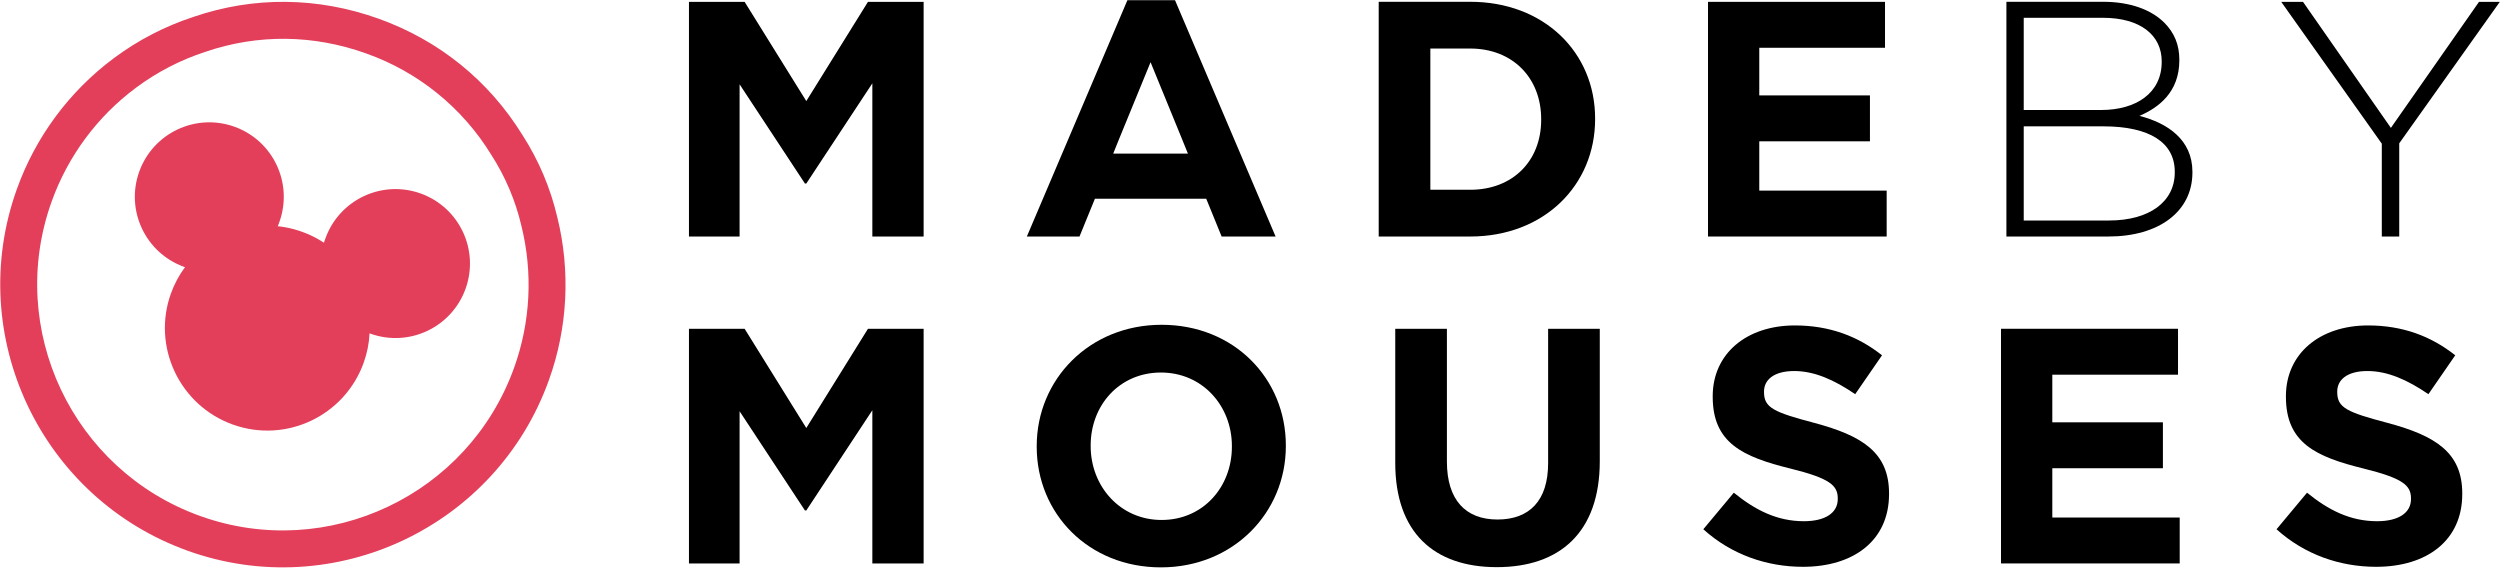
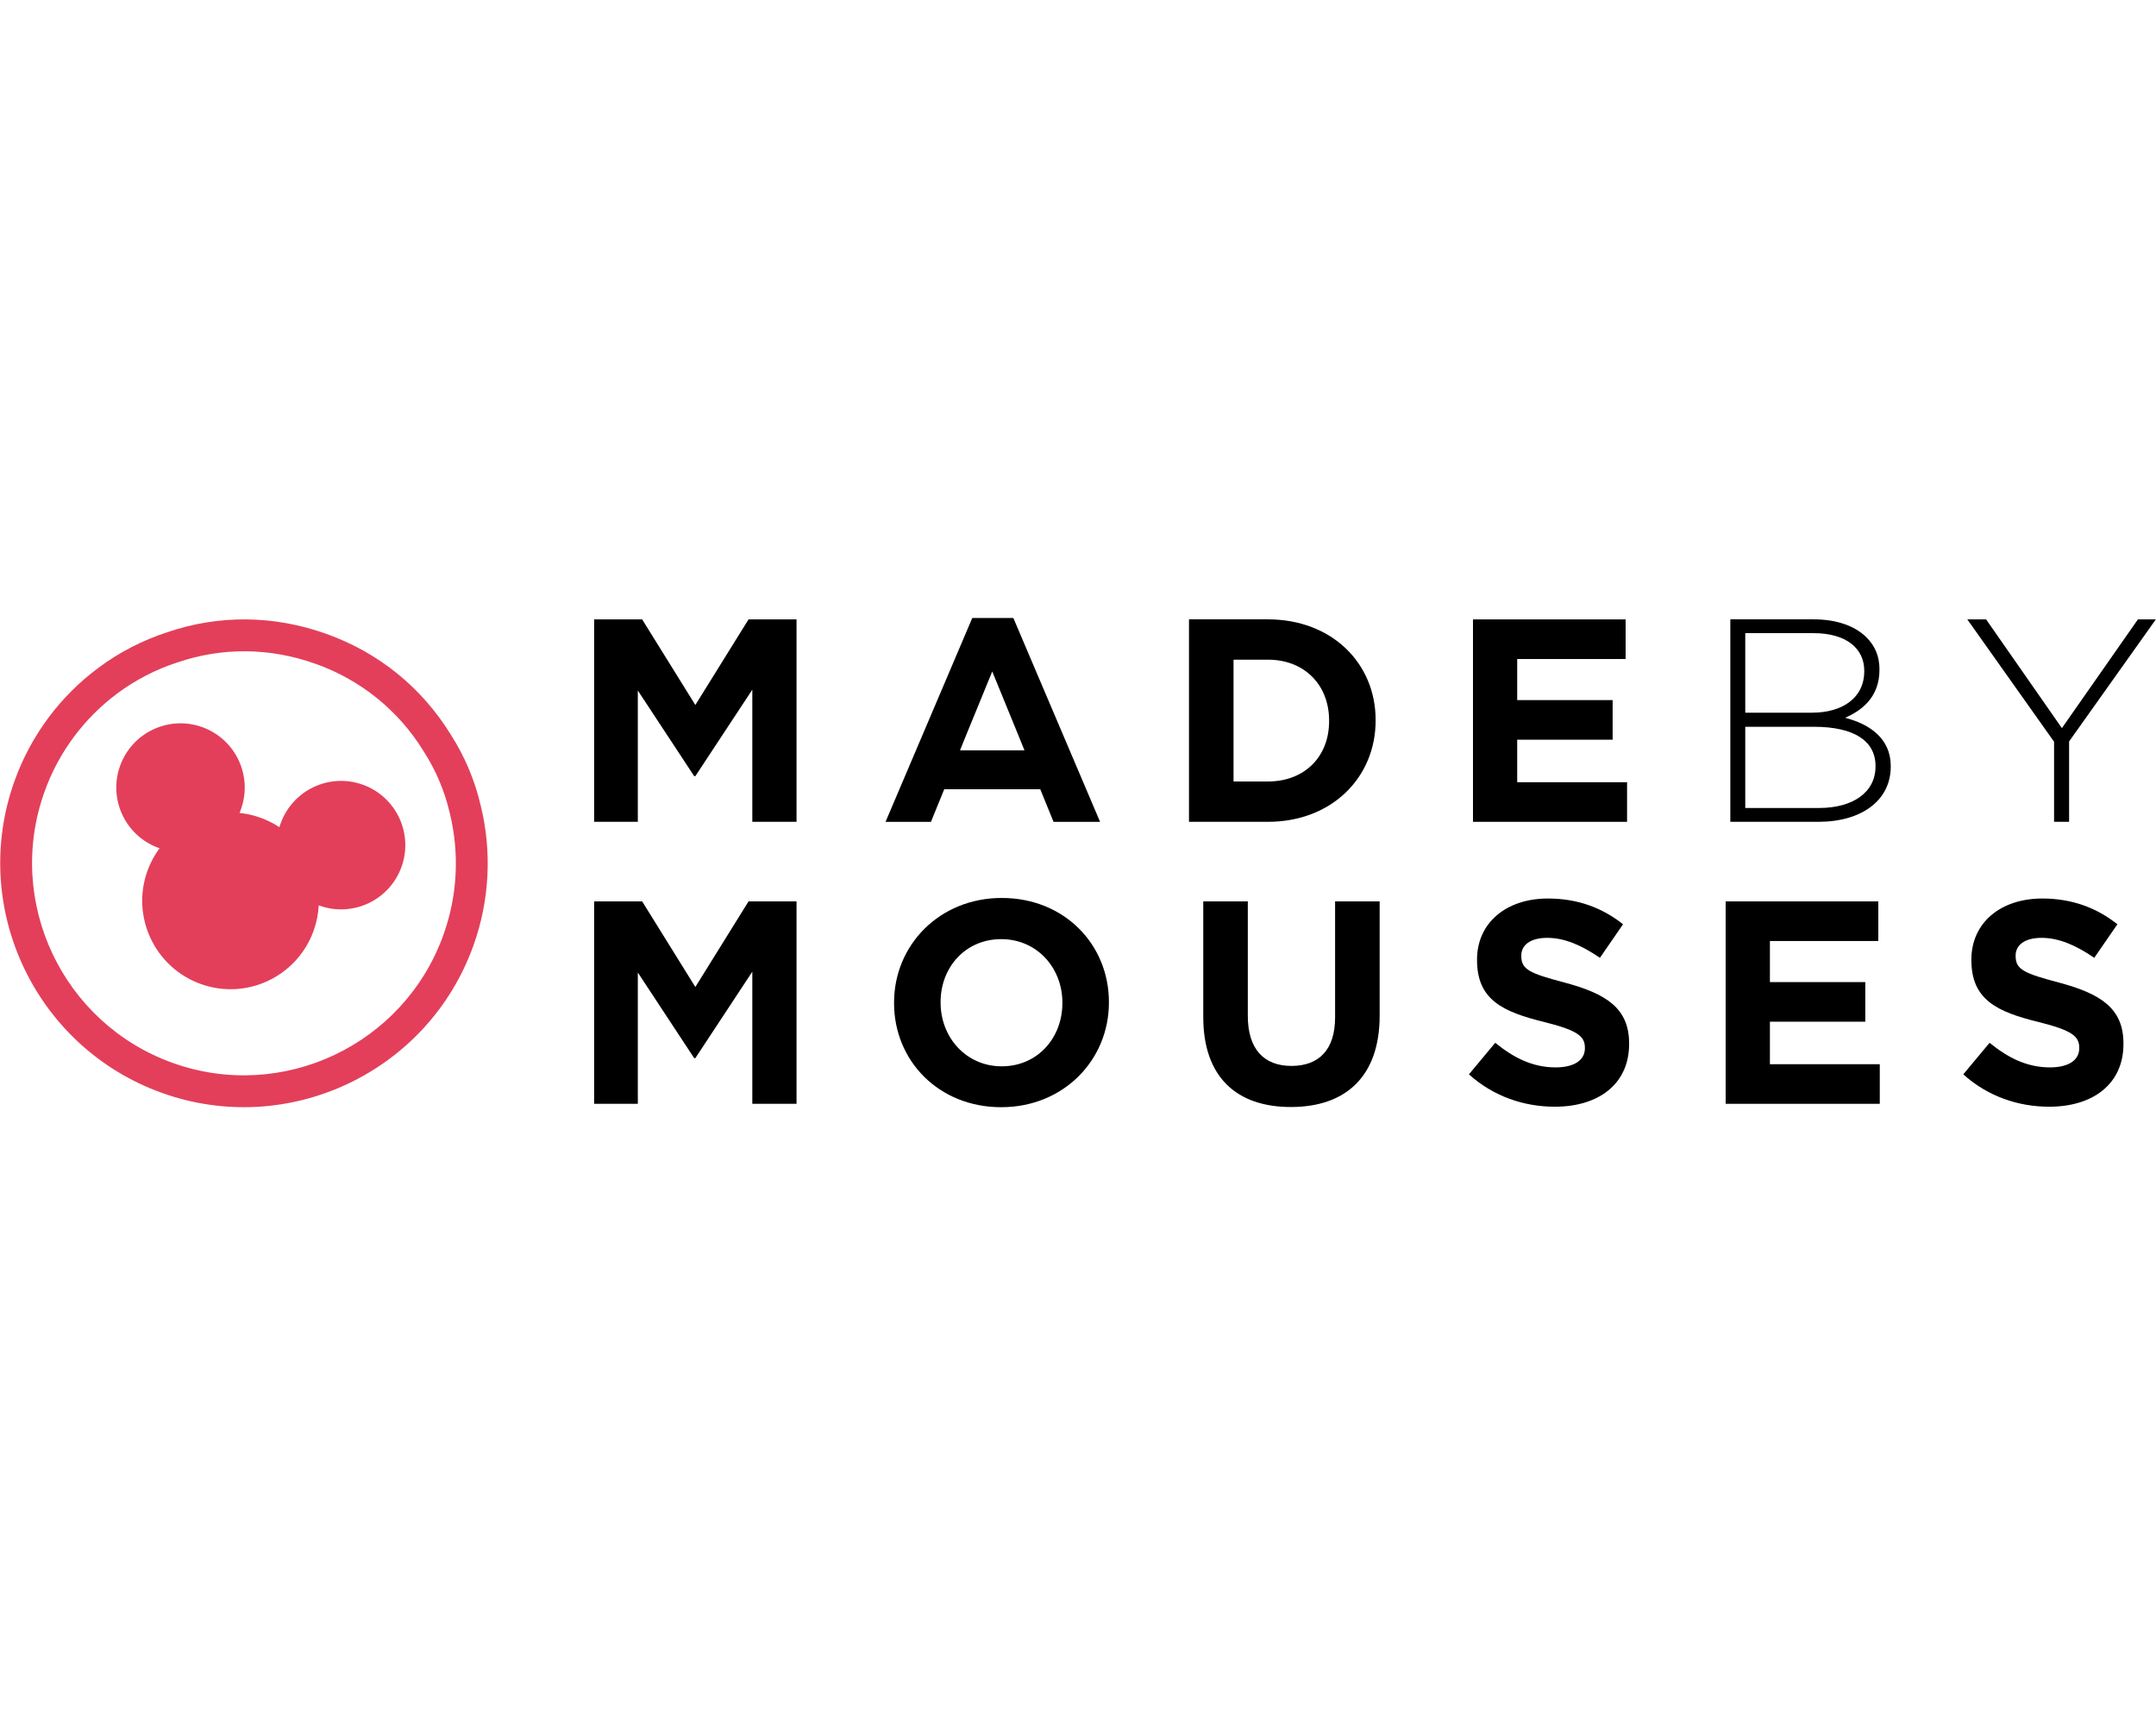
- <svg xmlns="http://www.w3.org/2000/svg" xml:space="preserve" viewBox="149.88 119.78 256.82 58.3" class="h-10 lg:h-14">
+ <svg xmlns="http://www.w3.org/2000/svg" xml:space="preserve" viewBox="149.88 119.78 256.82 58.3" width="150px" height="120px">
  <defs>
    <clipPath id="a" clipPathUnits="userSpaceOnUse">
      <path d="M0 223.397h417.44V0H0Z" />
    </clipPath>
  </defs>
  <path d="M0 0h417.44v223.397H0Z" style="fill:none;fill-opacity:1;fill-rule:nonzero;stroke:none;" transform="matrix(1.33333 0 0 -1.33333 0 297.863)" />
  <g clip-path="url(#a)" transform="matrix(1.33333 0 0 -1.33333 0 297.863)">
    <path d="M0 0a5.737 5.737 0 0 1-3.872-10.801l5.4-1.936 1.936 5.401A5.736 5.736 0 0 1 0 0" style="fill:#e33f5a;fill-opacity:1;fill-rule:nonzero;stroke:none;" transform="translate(130.473 123.8)" />
    <path d="M0 0a5.737 5.737 0 0 0-3.872-10.801l-5.4 1.936 1.936 5.4A5.737 5.737 0 0 0 0 0" style="fill:#e33f5a;fill-opacity:1;fill-rule:nonzero;stroke:none;" transform="translate(144.818 118.657)" />
    <path d="M0 0a7.328 7.328 0 0 1-.97 2.286 7.789 7.789 0 0 1-4.017 3.252 7.779 7.779 0 0 1-5.164.05 7.667 7.667 0 0 1-2.224-1.151A7.86 7.86 0 0 1-15.087.776c-1.468-4.094.67-8.622 4.775-10.093 4.105-1.472 8.612.673 10.08 4.768A7.867 7.867 0 0 1 0 0" style="fill:#e33f5a;fill-opacity:1;fill-rule:nonzero;stroke:none;" transform="translate(140.664 110.168)" />
    <path d="M0 0c-4.072 1.46-8.354 1.503-12.382.125a18.5 18.5 0 0 1-5.347-2.764 18.857 18.857 0 0 1-6.506-8.784c-3.523-9.827 1.617-20.691 11.458-24.219C-2.965-39.16 7.884-34.027 11.406-24.2a18.854 18.854 0 0 1 .557 10.915l-.004.017a17.447 17.447 0 0 1-2.313 5.451A18.579 18.579 0 0 1 0 0m-13.737-38.32c-11.318 4.057-17.229 16.554-13.177 27.857A21.704 21.704 0 0 0-19.431-.359a21.333 21.333 0 0 0 6.152 3.184C-8.657 4.406-3.725 4.358.96 2.678c4.665-1.672 8.501-4.777 11.094-8.98a20.2 20.2 0 0 0 2.673-6.311 21.692 21.692 0 0 0-.643-12.547C10.032-36.463-2.449-42.367-13.737-38.32" style="fill:#e33f5a;fill-opacity:1;fill-rule:nonzero;stroke:none;" transform="translate(140.62 129.445)" />
    <path d="m0 0-4.752 7.646H-9.04v-18.081h3.901V1.292l5.035-7.646H0l5.089 7.722v-11.803H9.04V7.646H4.752Z" style="fill:currentColor;fill-opacity:1;fill-rule:nonzero;stroke:none;" transform="translate(174.532 125.775)" />
    <path d="m0 0 2.4-5.864.478-1.18H-2.88l.477 1.18zm-4.289-10.52h8.578l1.187-2.911h4.157L1.884 4.777h-3.668l-7.748-18.208h4.056z" style="fill:currentColor;fill-opacity:1;fill-rule:nonzero;stroke:none;" transform="translate(201.057 128.77)" />
    <path d="M0 0h3.073c3.249 0 5.466-2.242 5.466-5.44v-.051c0-3.199-2.217-5.39-5.466-5.39H0Zm12.695-5.44v.05c0 5.088-3.929 8.992-9.622 8.992h-7.052v-18.085h7.052c5.693 0 9.622 3.954 9.622 9.043" style="fill:currentColor;fill-opacity:1;fill-rule:nonzero;stroke:none;" transform="translate(222.613 129.823)" />
    <path d="M0 0h-9.815v3.798h8.526v3.537h-8.526v3.67h9.687v3.538h-13.638v-18.08H0Z" style="fill:currentColor;fill-opacity:1;fill-rule:nonzero;stroke:none;" transform="translate(257.771 118.877)" />
    <path d="M0 0c0-2.267-1.965-3.703-5.063-3.703h-6.574v7.255h6.121C-1.915 3.552 0 2.292 0 .05Zm-11.637 11.915h6.095c2.922 0 4.535-1.361 4.535-3.351v-.05c0-2.393-1.965-3.703-4.66-3.703h-5.97zm8.916-7.558C-1.26 4.987.352 6.171.352 8.64v.05c0 1.134-.377 2.065-1.158 2.847-1.007 1.007-2.645 1.611-4.71 1.611h-7.456V-4.937h7.858c3.88 0 6.474 1.914 6.474 4.937v.05c0 2.469-1.914 3.753-4.081 4.307" style="fill:currentColor;fill-opacity:1;fill-rule:nonzero;stroke:none;" transform="translate(279.968 120.277)" />
    <path d="M0 0h1.343v7.18l7.749 10.9H7.49L.699 8.369l-6.77 9.711h-1.678L0 7.153Z" style="fill:currentColor;fill-opacity:1;fill-rule:nonzero;stroke:none;" transform="translate(295.919 115.34)" />
    <path d="m0 0-4.752 7.646H-9.04v-18.081h3.901V1.292l5.035-7.646H0l5.089 7.722v-11.803H9.04V7.646H4.752Z" style="fill:currentColor;fill-opacity:1;fill-rule:nonzero;stroke:none;" transform="translate(174.532 100.586)" />
    <path d="M0 0c0-3.098-2.216-5.642-5.415-5.642s-5.466 2.595-5.466 5.693v.05c0 3.098 2.216 5.617 5.415 5.617S0 3.149 0 .051Zm-5.415 9.396c-5.567 0-9.623-4.207-9.623-9.345V0c0-5.139 3.98-9.294 9.572-9.294 5.567 0 9.623 4.206 9.623 9.345v.05c0 5.138-3.98 9.295-9.572 9.295" style="fill:currentColor;fill-opacity:1;fill-rule:nonzero;stroke:none;" transform="translate(207.323 99.143)" />
    <path d="M0 0c0-2.893-1.446-4.339-3.899-4.339-2.452 0-3.899 1.495-3.899 4.467v10.228h-3.98V.024c0-5.347 2.972-8.033 7.827-8.033C.905-8.009 3.98-5.323 3.98.152v10.204H0Z" style="fill:currentColor;fill-opacity:1;fill-rule:nonzero;stroke:none;" transform="translate(231.687 97.875)" />
    <path d="M0 0c-3.126.827-3.899 1.161-3.899 2.376v.05c0 .905.773 1.576 2.322 1.576 1.55 0 3.075-.671 4.703-1.783l2.066 2.996c-1.859 1.473-4.056 2.3-6.715 2.3-3.719 0-6.329-2.17-6.329-5.449v-.054c0-3.562 2.325-4.622 5.992-5.525 3.024-.75 3.643-1.294 3.643-2.299v-.052c0-1.058-.957-1.705-2.61-1.705-2.066 0-3.746.854-5.399 2.197l-2.349-2.817c2.169-1.963 4.907-2.893 7.672-2.893 3.899 0 6.637 2.015 6.637 5.606v.05C5.734-2.273 3.667-.984 0 0" style="fill:currentColor;fill-opacity:1;fill-rule:nonzero;stroke:none;" transform="translate(252.22 100.974)" />
    <path d="M0 0h8.521v3.537H0v3.67h9.685v3.538H-3.953v-18.08H9.815v3.537H0Z" style="fill:currentColor;fill-opacity:1;fill-rule:nonzero;stroke:none;" transform="translate(270.533 97.487)" />
    <path d="M0 0c-3.126.827-3.899 1.161-3.899 2.376v.05c0 .905.773 1.576 2.322 1.576 1.55 0 3.075-.671 4.703-1.783l2.067 2.996c-1.86 1.473-4.056 2.3-6.715 2.3-3.72 0-6.33-2.17-6.33-5.449v-.054c0-3.562 2.325-4.622 5.993-5.525 3.023-.75 3.643-1.294 3.643-2.299v-.052c0-1.058-.957-1.705-2.61-1.705-2.067 0-3.747.854-5.4 2.197l-2.349-2.817c2.17-1.963 4.908-2.893 7.672-2.893 3.899 0 6.637 2.015 6.637 5.606v.05C5.734-2.273 3.668-.984 0 0" style="fill:currentColor;fill-opacity:1;fill-rule:nonzero;stroke:none;" transform="translate(296.384 100.974)" />
  </g>
</svg>
